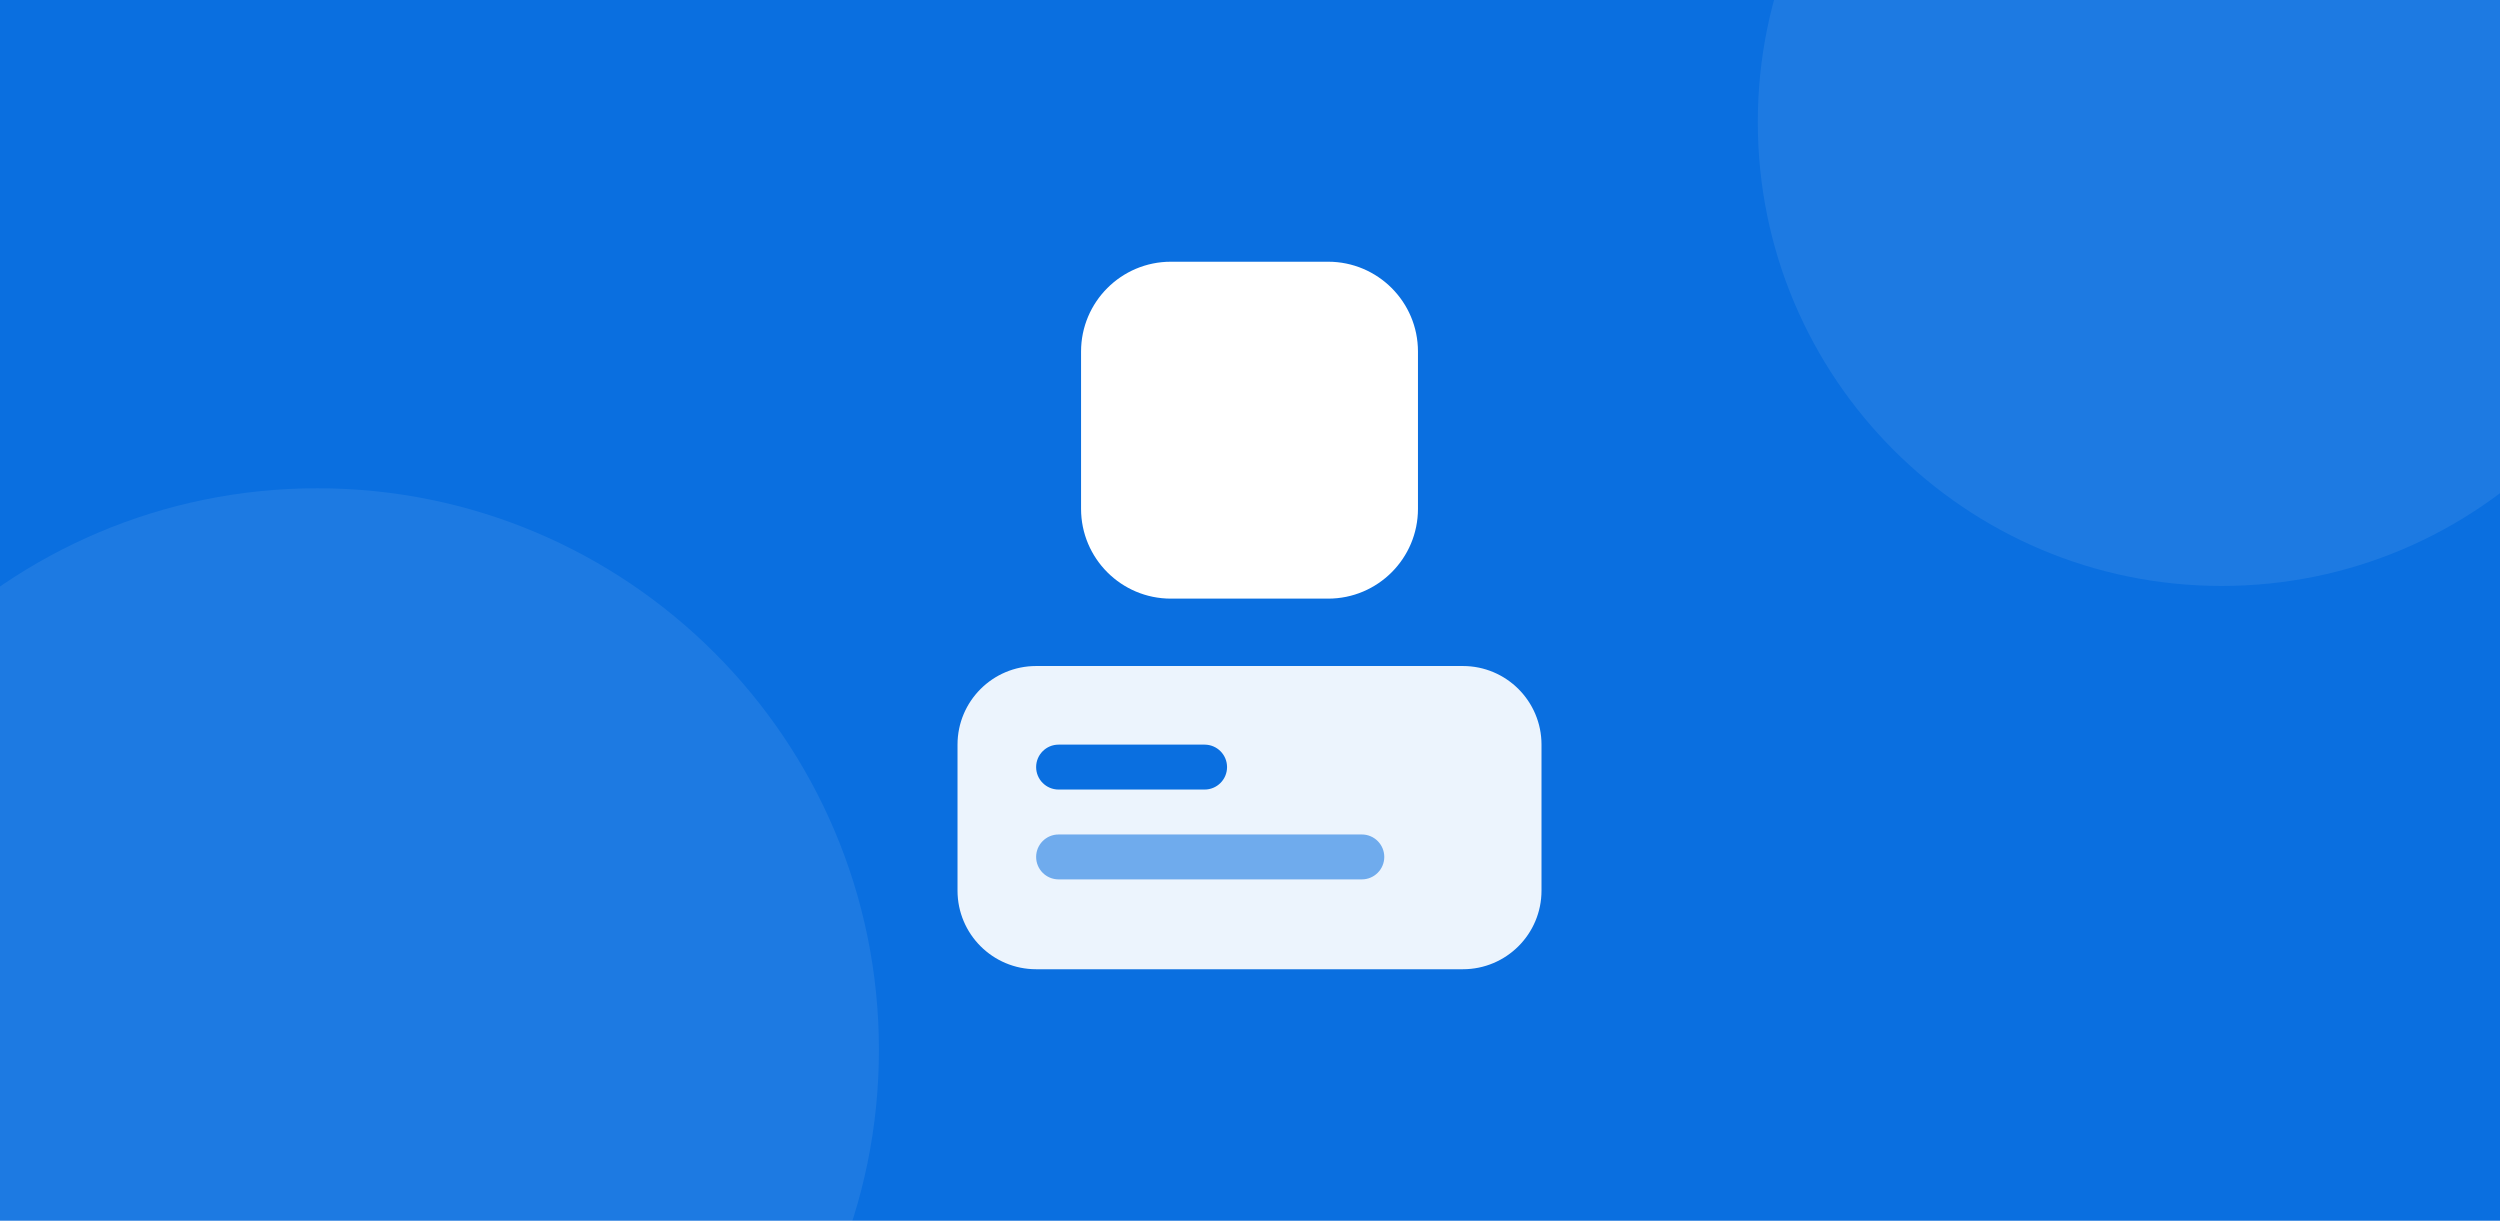
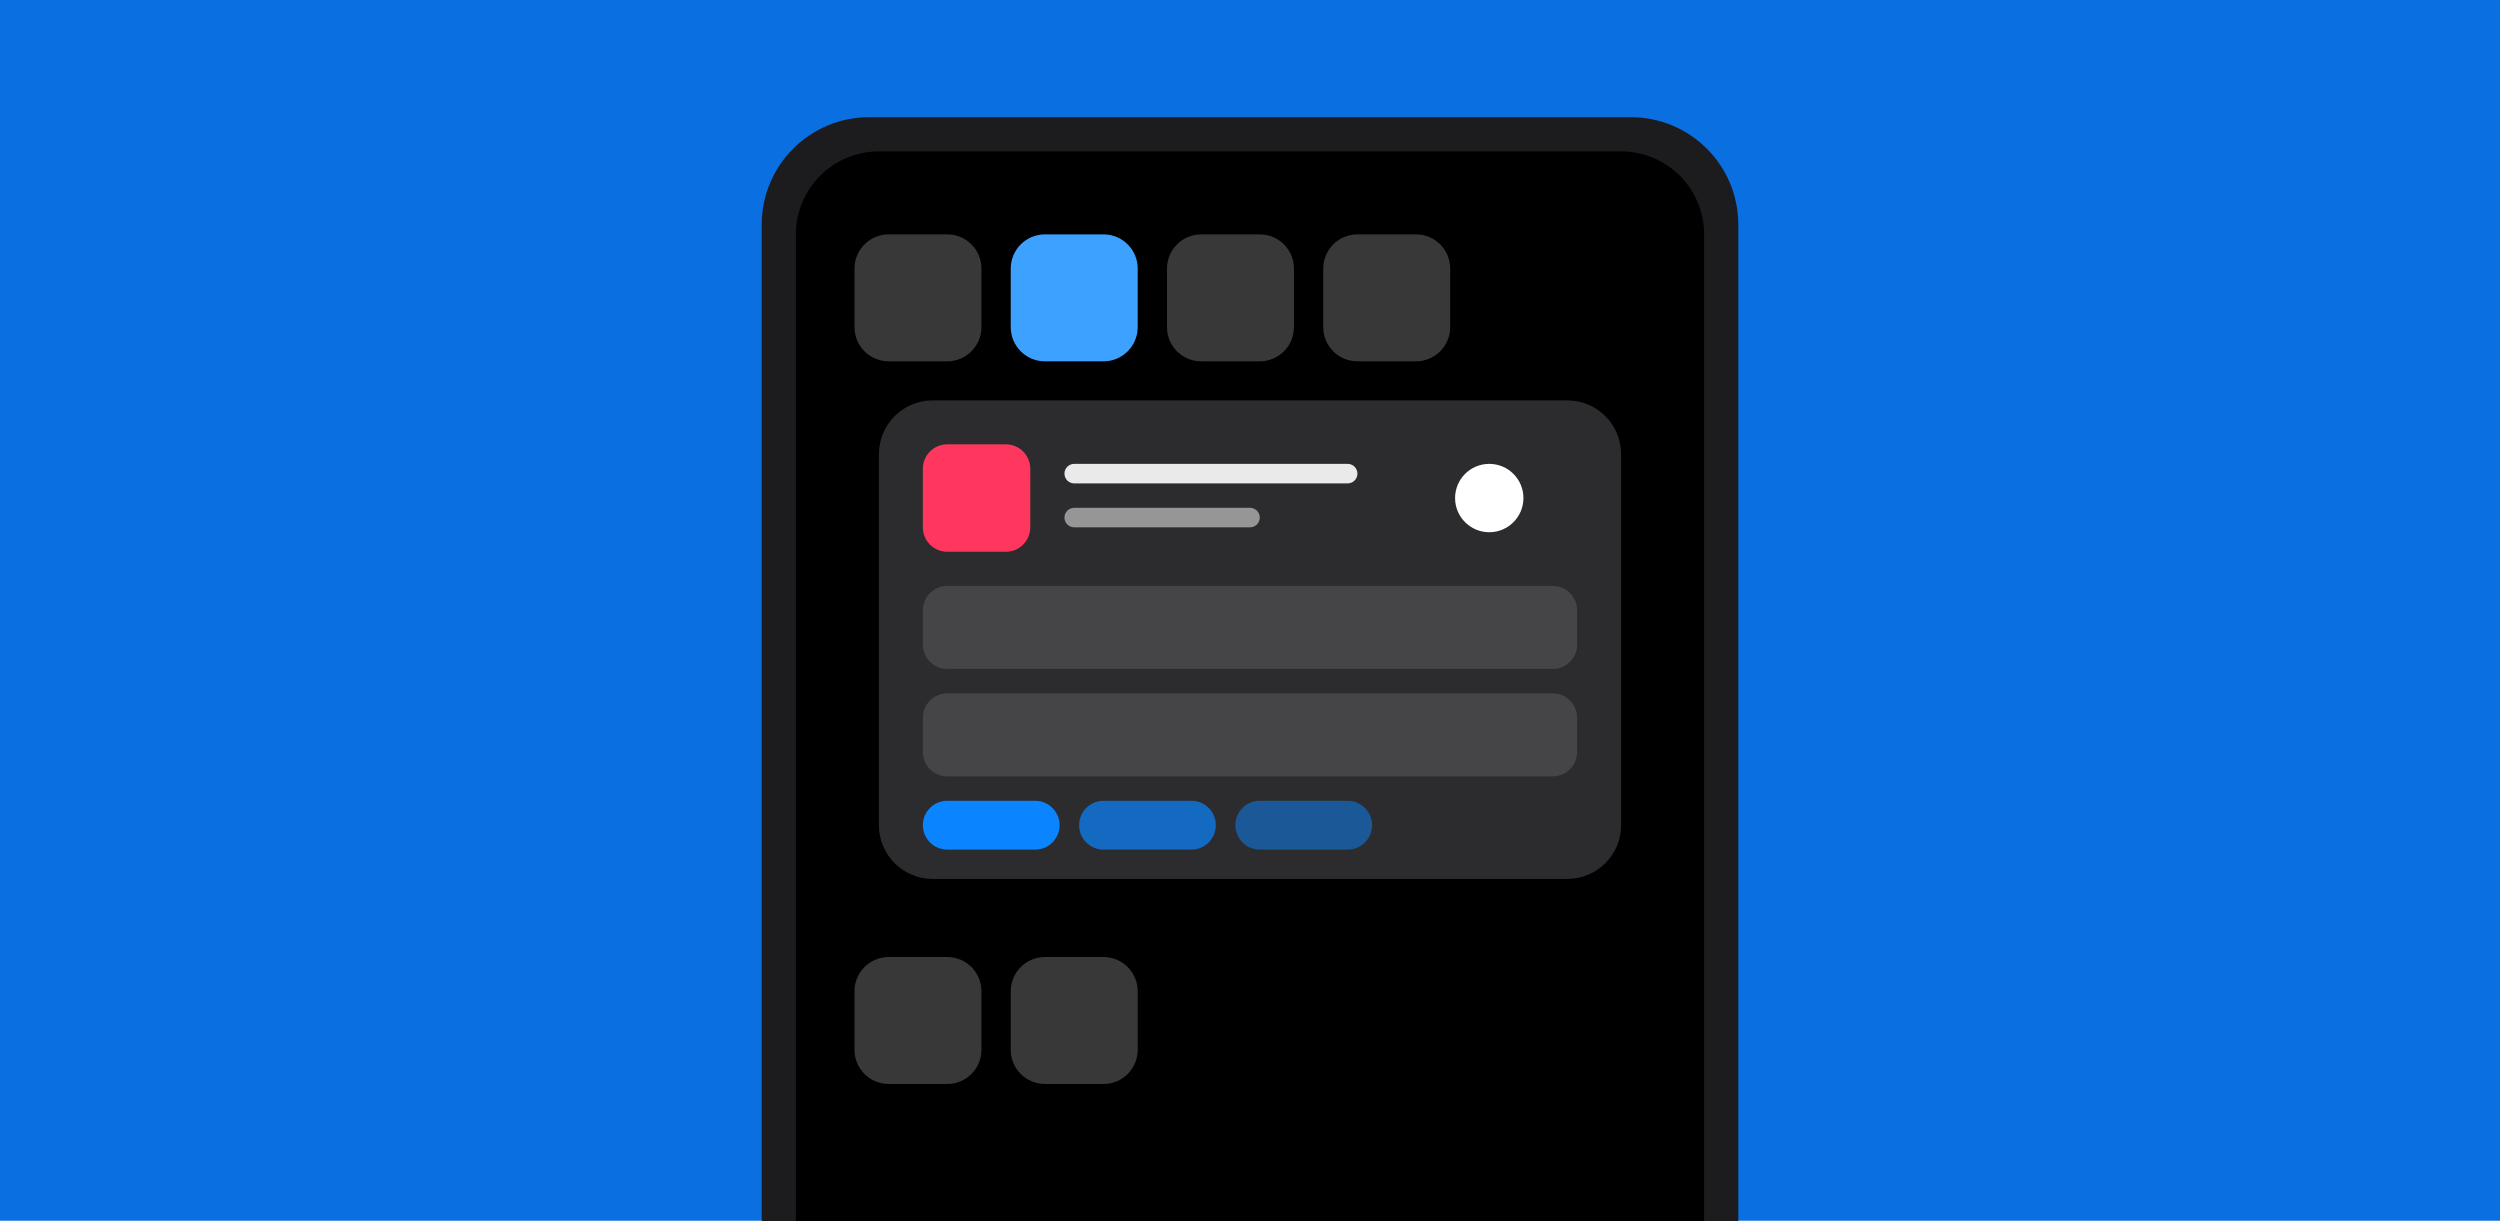
<svg xmlns="http://www.w3.org/2000/svg" width="1024" height="500" viewBox="0 0 1024 500">
  <rect width="1024" height="500" fill="#0A6FE0" />
-   <circle cx="130" cy="430" r="230" fill="#fff" opacity=".08" />
-   <circle cx="910" cy="50" r="190" fill="#fff" opacity=".08" />
-   <g transform="translate(291 29) scale(2.3)">
-     <rect x="66" y="34" width="60" height="60" rx="16" fill="#fff" />
-     <rect x="44" y="106" width="104" height="54" rx="14" fill="#fff" opacity=".92" />
-     <rect x="58" y="120" width="34" height="8" rx="4" fill="#0A6FE0" />
-     <rect x="58" y="136" width="62" height="8" rx="4" fill="#0A6FE0" opacity=".55" />
-   </g>
+   <rect x="312" y="48" width="400" height="520" rx="44" fill="#1c1c1e" />
+   <rect x="326" y="62" width="372" height="520" rx="34" fill="#000" />
+   <rect x="350" y="96" width="52" height="52" rx="14" fill="#fff" opacity=".22" />
+   <rect x="414" y="96" width="52" height="52" rx="14" fill="#3DA2FF" />
+   <rect x="478" y="96" width="52" height="52" rx="14" fill="#fff" opacity=".22" />
+   <rect x="542" y="96" width="52" height="52" rx="14" fill="#fff" opacity=".22" />
+   <rect x="350" y="392" width="52" height="52" rx="14" fill="#fff" opacity=".22" />
+   <rect x="414" y="392" width="52" height="52" rx="14" fill="#fff" opacity=".22" />
+   <rect x="360" y="164" width="304" height="196" rx="22" fill="#2C2C2E" />
+   <rect x="378" y="182" width="44" height="44" rx="10" fill="#FF375F" />
+   <rect x="436" y="190" width="120" height="8" rx="4" fill="#fff" opacity=".9" />
+   <rect x="436" y="208" width="80" height="8" rx="4" fill="#fff" opacity=".5" />
+   <circle cx="610" cy="204" r="14" fill="#fff" />
+   <rect x="378" y="240" width="268" height="34" rx="10" fill="#fff" opacity=".12" />
+   <rect x="378" y="284" width="268" height="34" rx="10" fill="#fff" opacity=".12" />
+   <rect x="378" y="328" width="56" height="20" rx="10" fill="#0A84FF" />
+   <rect x="442" y="328" width="56" height="20" rx="10" fill="#0A84FF" opacity=".7" />
+   <rect x="506" y="328" width="56" height="20" rx="10" fill="#0A84FF" opacity=".5" />
</svg>
